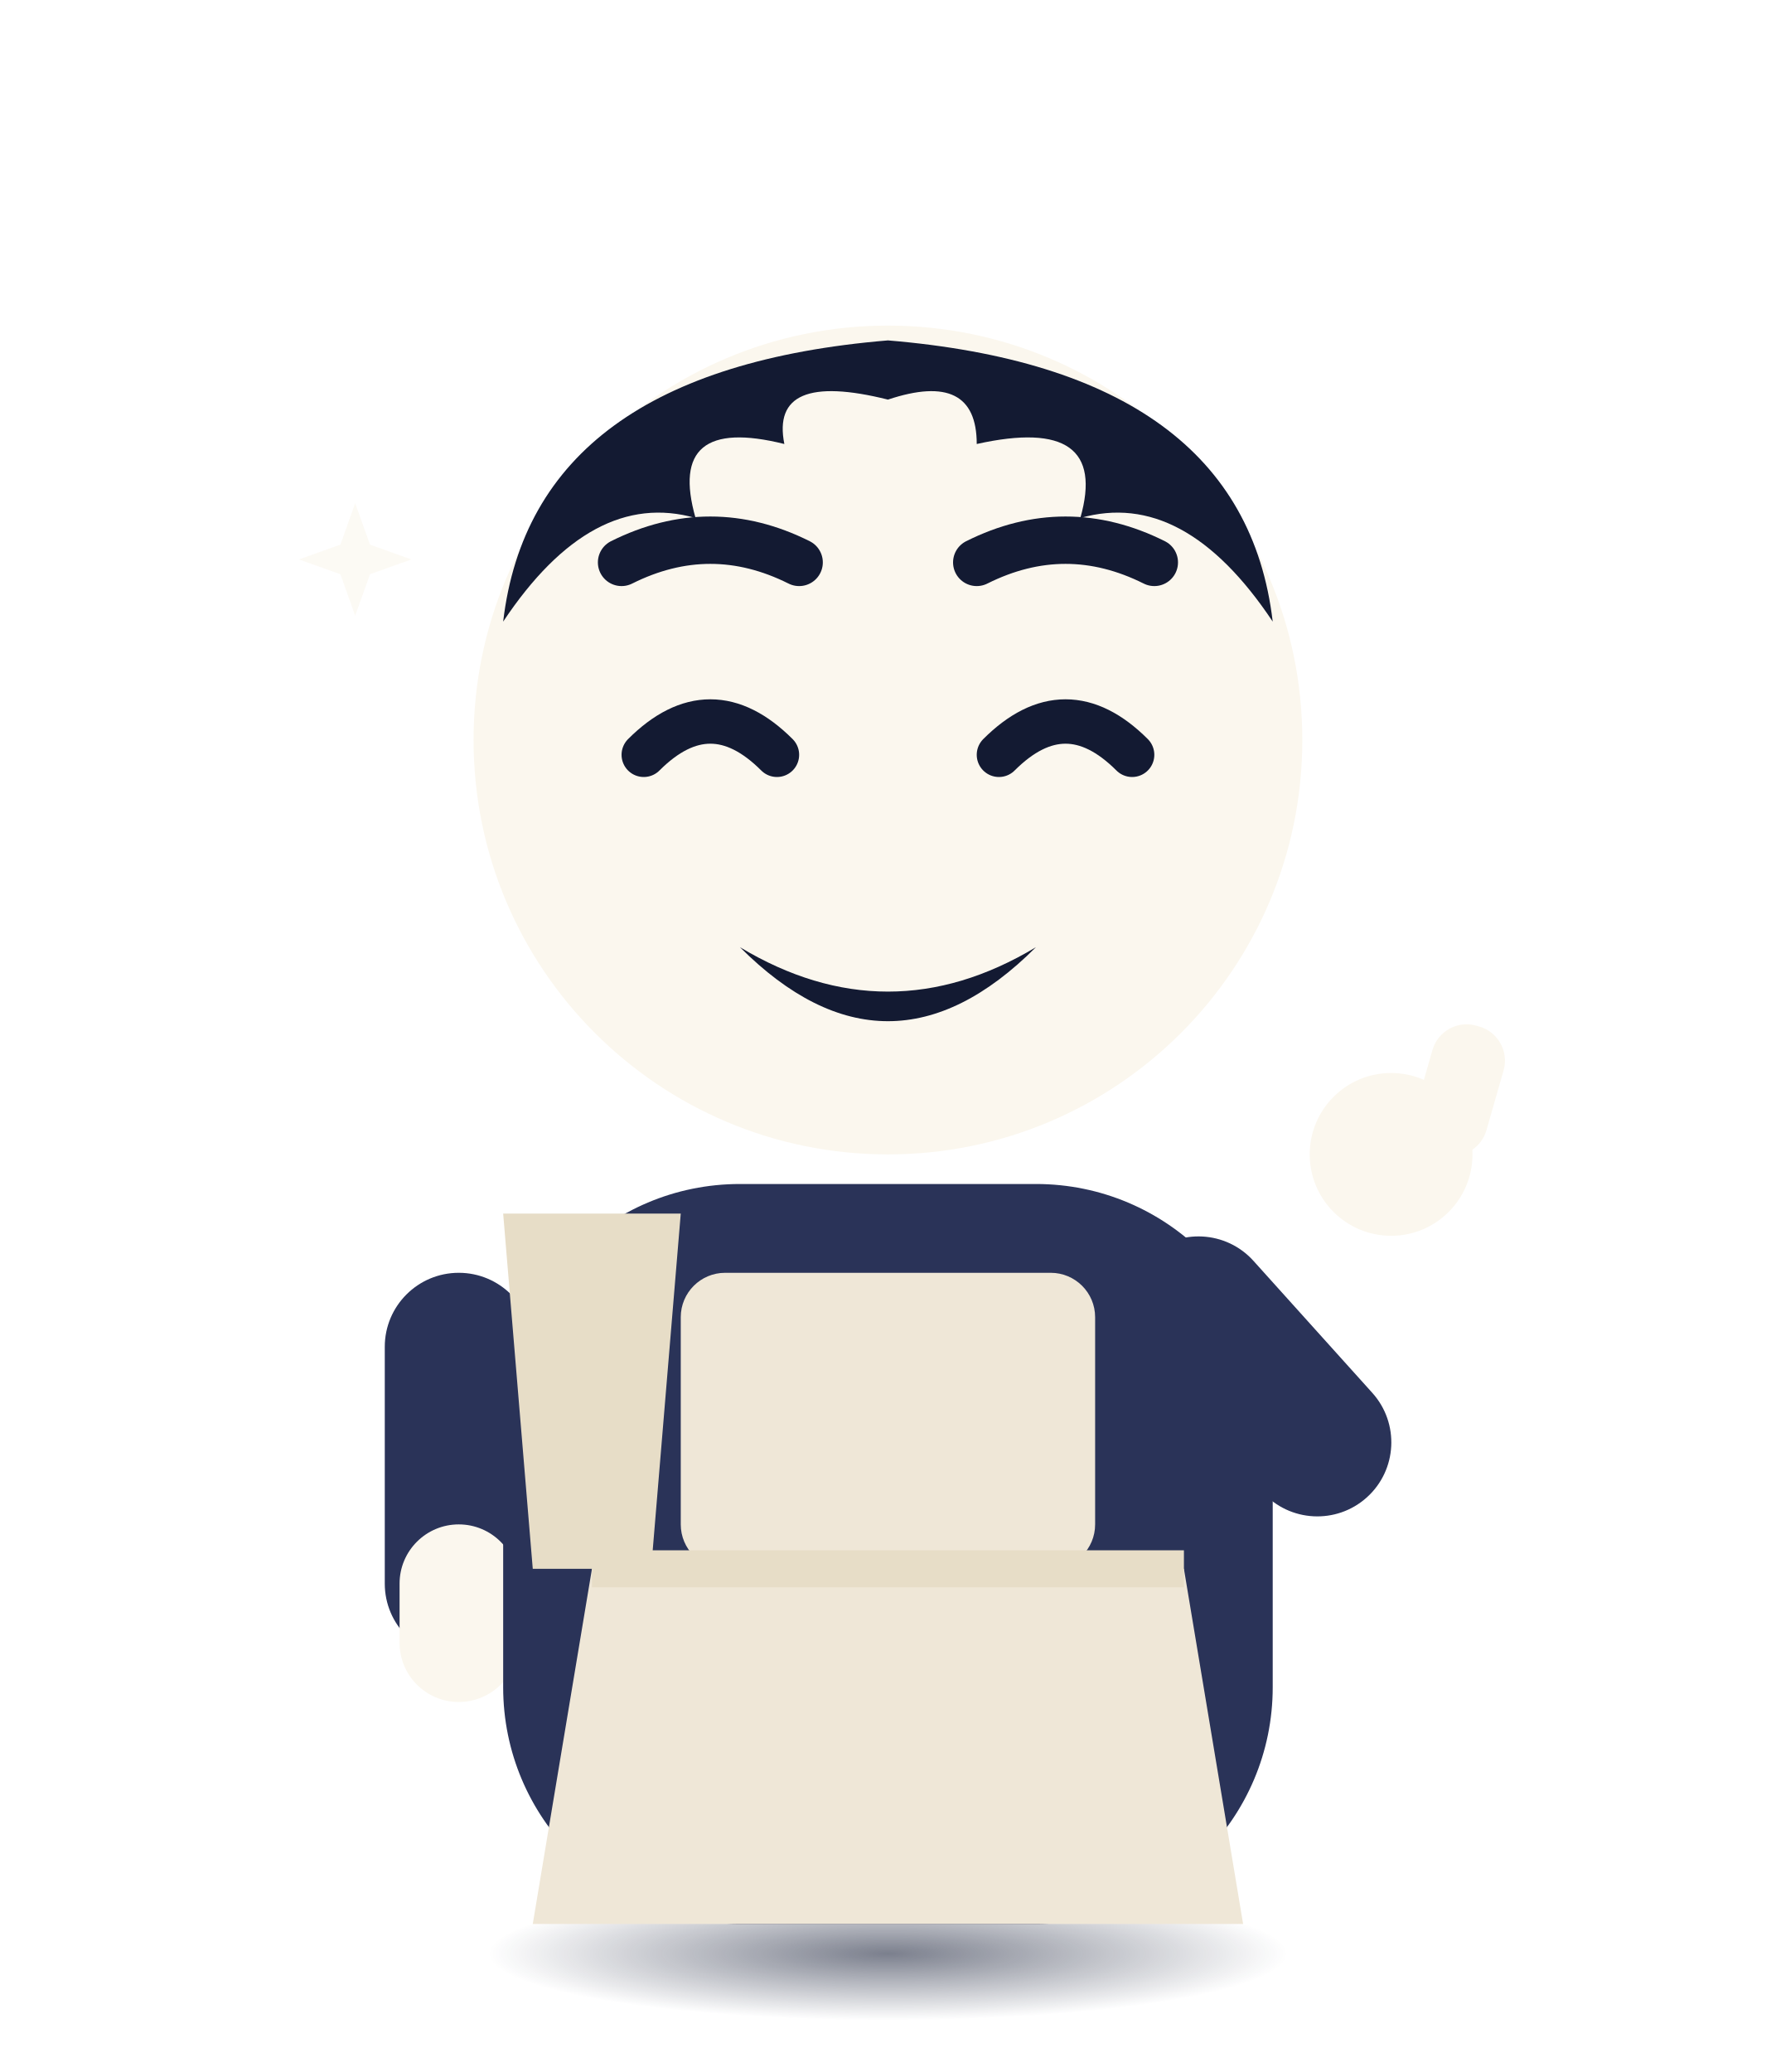
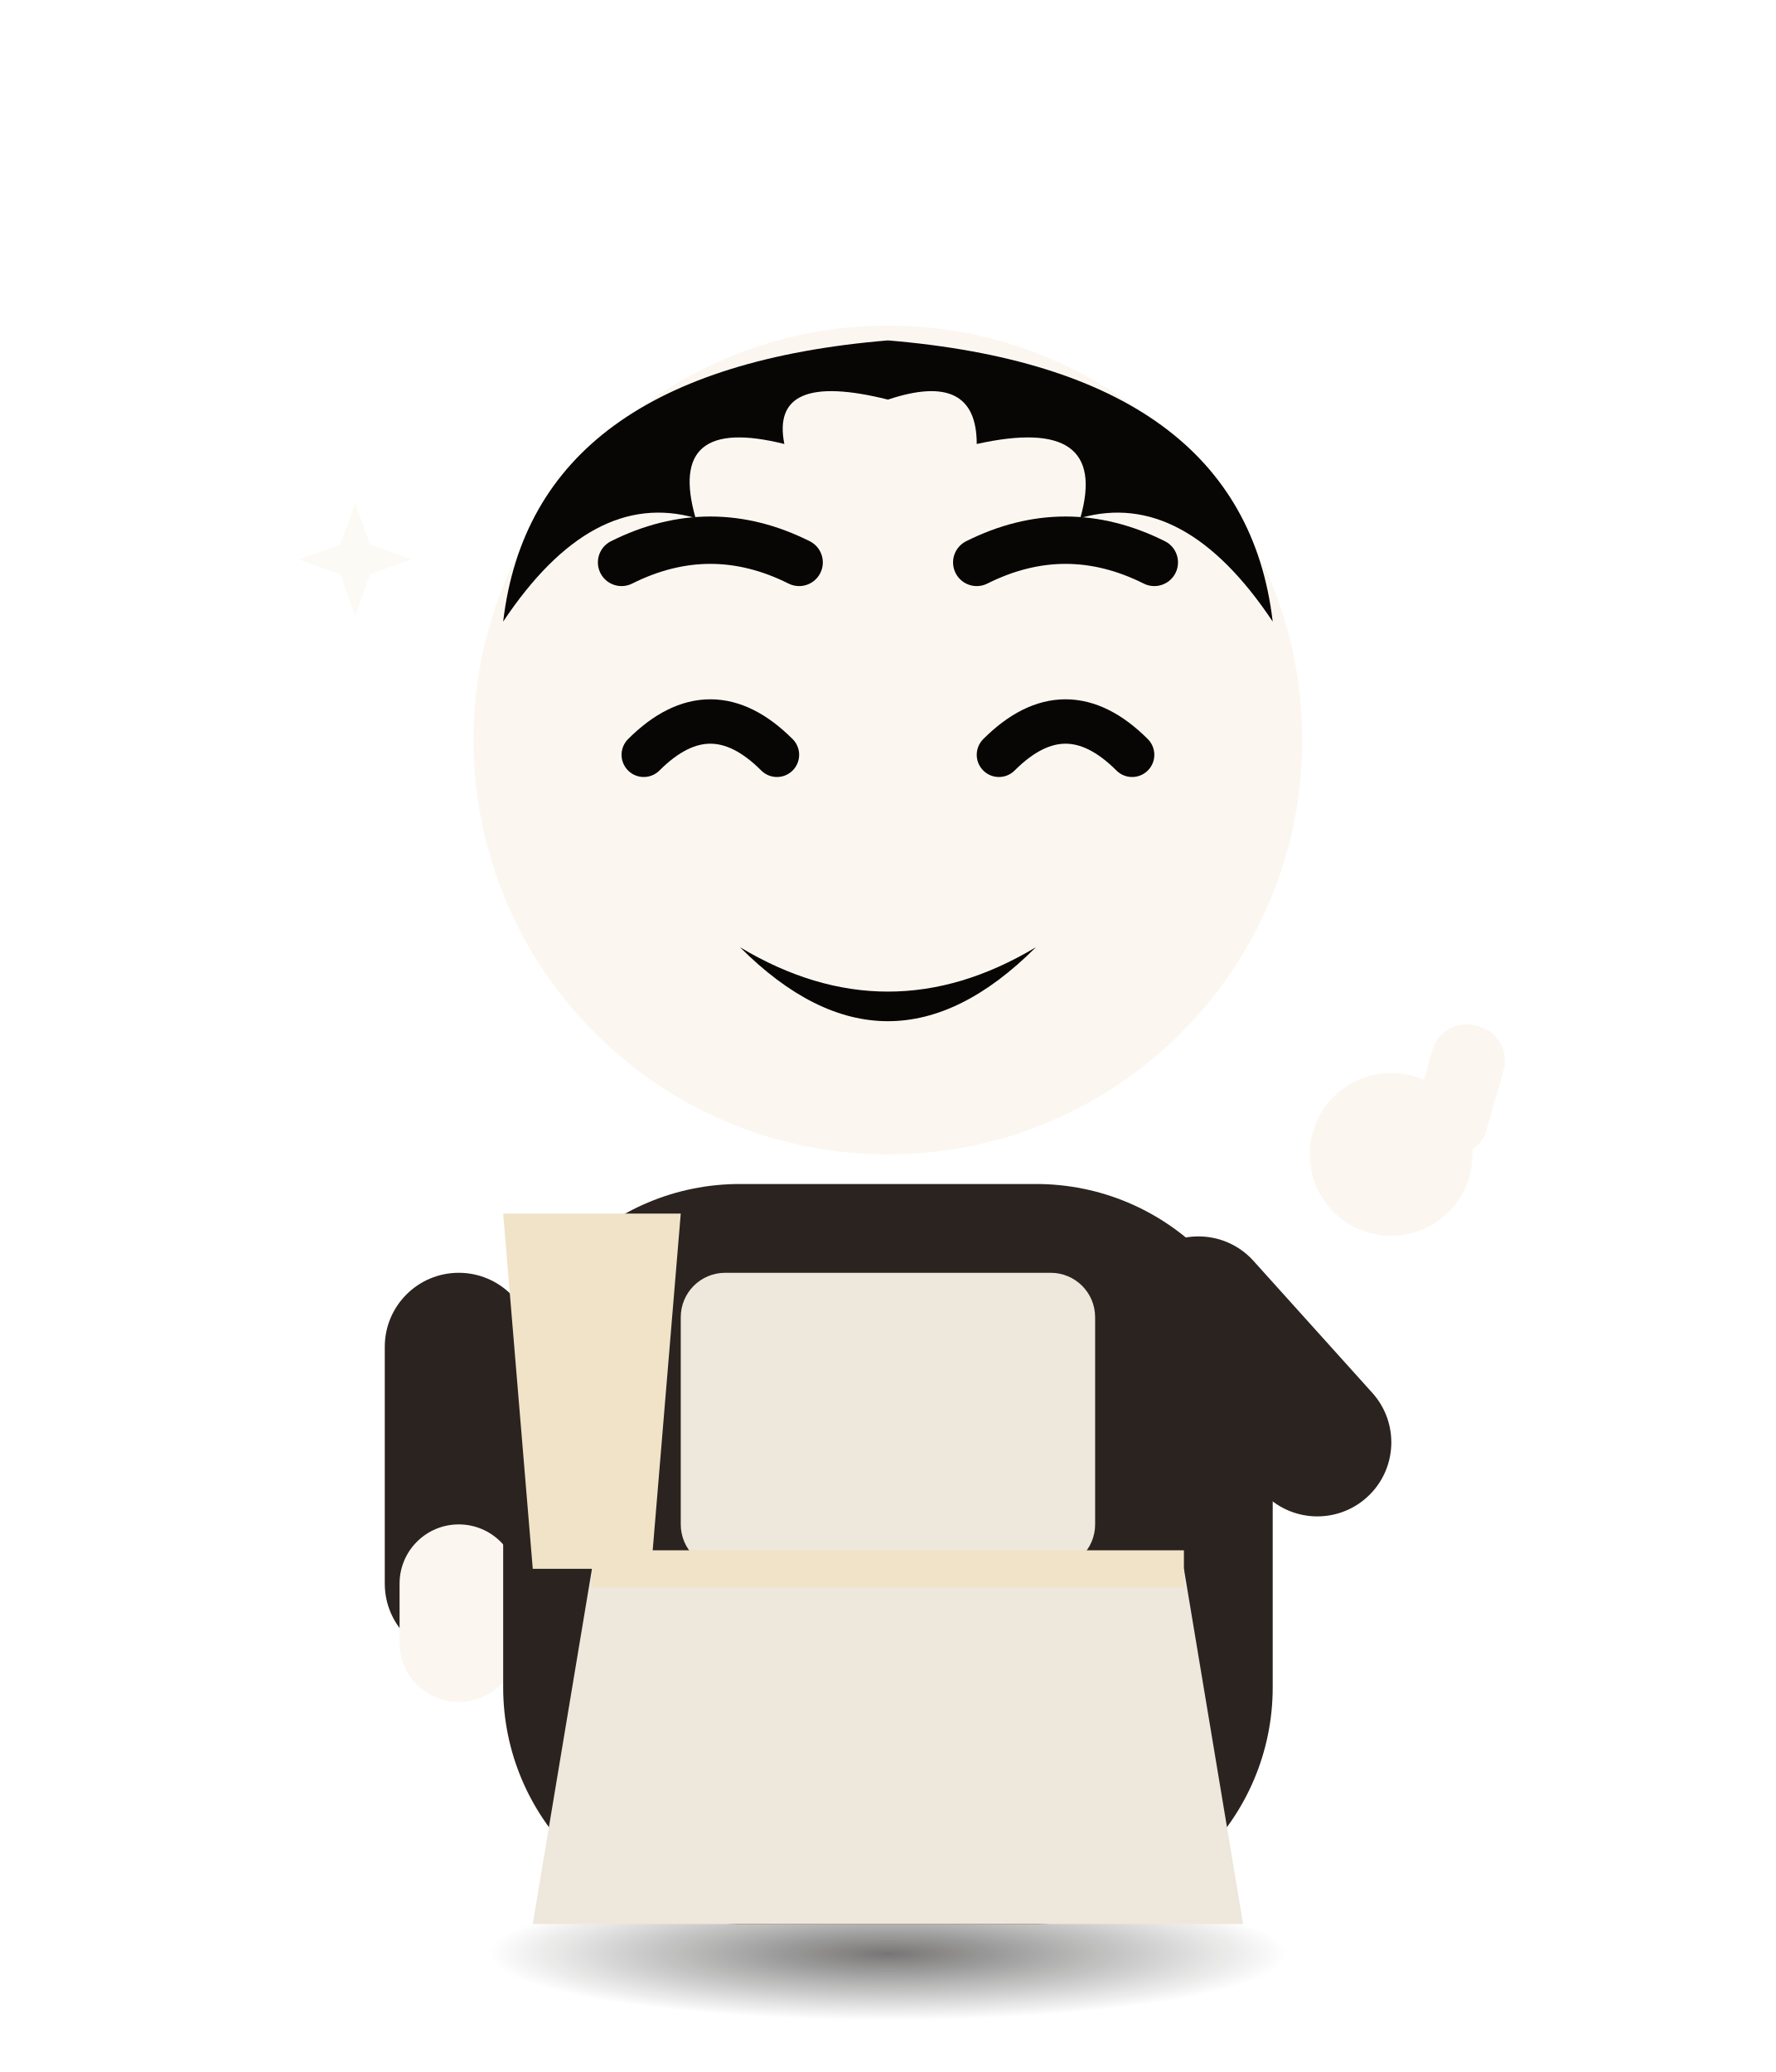
<svg xmlns="http://www.w3.org/2000/svg" viewBox="0 0 120 140">
  <defs>
    <radialGradient id="sh">
-       <stop offset="0%" stop-color="#0F1730" stop-opacity=".55" />
-       <stop offset="100%" stop-color="#0F1730" stop-opacity="0" />
+       <stop offset="0%" stop-color="#080605" stop-opacity=".55" />
+       <stop offset="100%" stop-color="#080605" stop-opacity="0" />
    </radialGradient>
  </defs>
  <ellipse cx="60" cy="132" rx="27" ry="4.5" fill="url(#sh)" />
-   <rect x="26" y="86" width="10" height="26" rx="5" fill="#2A3358" />
-   <rect x="27" y="103" width="8" height="12" rx="4" fill="#FBF7EE" />
-   <rect x="80" y="82" width="10" height="22" rx="5" fill="#2A3358" transform="rotate(-42 85 93)" />
-   <circle cx="94" cy="78" r="5.5" fill="#FBF7EE" />
-   <rect x="96" y="69" width="5" height="9" rx="2.4" fill="#FBF7EE" transform="rotate(16 98 74)" />
-   <rect x="34" y="80" width="52" height="50" rx="16" fill="#2A3358" />
-   <rect x="46" y="86" width="28" height="20" rx="3" fill="#EFE7D7" />
-   <path d="M40 106 L80 106 L84 130 L36 130 Z" fill="#EFE7D7" />
-   <path d="M40 106 H80" stroke="#E7DDC7" stroke-width="2.5" />
-   <path d="M34 82 L46 82 L44 106 L36 106 Z" fill="#E7DDC7" />
-   <circle cx="60" cy="50" r="28" fill="#FBF7EE" />
-   <path d="M34 42 Q36 25 60 23 Q84 25 86 42 Q80 33 73 35 Q75 28 66 30 Q66 25 60 27 Q52 25 53 30 Q45 28 47 35 Q40 33 34 42 Z" fill="#131A32" />
-   <path d="M42 38 Q48 35 54 38" stroke="#131A32" stroke-width="3.2" fill="none" stroke-linecap="round" />
-   <path d="M66 38 Q72 35 78 38" stroke="#131A32" stroke-width="3.2" fill="none" stroke-linecap="round" />
-   <path d="M43.5 51 Q48 46.5 52.5 51" stroke="#131A32" stroke-width="3" fill="none" stroke-linecap="round" />
-   <path d="M67.5 51 Q72 46.5 76.5 51" stroke="#131A32" stroke-width="3" fill="none" stroke-linecap="round" />
-   <path d="M50 64 Q60 74 70 64 Q60 70 50 64 Z" fill="#131A32" />
-   <path d="M24 34l1 2.8 2.8 1-2.8 1L24 41.6l-1-2.8-2.8-1 2.8-1Z" fill="#FBF7EE" opacity=".65" />
+   <rect x="26" y="86" width="10" height="26" rx="5" fill="#2B2320" />
+   <rect x="27" y="103" width="8" height="12" rx="4" fill="#FBF7F0" />
+   <rect x="80" y="82" width="10" height="22" rx="5" fill="#2B2320" transform="rotate(-42 85 93)" />
+   <circle cx="94" cy="78" r="5.5" fill="#FBF7F0" />
+   <rect x="96" y="69" width="5" height="9" rx="2.4" fill="#FBF7F0" transform="rotate(16 98 74)" />
+   <rect x="34" y="80" width="52" height="50" rx="16" fill="#2B2320" />
+   <rect x="46" y="86" width="28" height="20" rx="3" fill="#EDE7DC" />
+   <path d="M40 106 L80 106 L84 130 L36 130 Z" fill="#EDE7DC" />
+   <path d="M40 106 H80" stroke="#F0E3C8" stroke-width="2.5" />
+   <path d="M34 82 L46 82 L44 106 L36 106 Z" fill="#F0E3C8" />
+   <circle cx="60" cy="50" r="28" fill="#FBF7F0" />
+   <path d="M34 42 Q36 25 60 23 Q84 25 86 42 Q80 33 73 35 Q75 28 66 30 Q66 25 60 27 Q52 25 53 30 Q45 28 47 35 Q40 33 34 42 Z" fill="#080605" />
+   <path d="M42 38 Q48 35 54 38" stroke="#080605" stroke-width="3.2" fill="none" stroke-linecap="round" />
+   <path d="M66 38 Q72 35 78 38" stroke="#080605" stroke-width="3.2" fill="none" stroke-linecap="round" />
+   <path d="M43.5 51 Q48 46.5 52.5 51" stroke="#080605" stroke-width="3" fill="none" stroke-linecap="round" />
+   <path d="M67.5 51 Q72 46.5 76.5 51" stroke="#080605" stroke-width="3" fill="none" stroke-linecap="round" />
+   <path d="M50 64 Q60 74 70 64 Q60 70 50 64 Z" fill="#080605" />
+   <path d="M24 34l1 2.8 2.8 1-2.8 1L24 41.6l-1-2.8-2.8-1 2.8-1Z" fill="#FBF7F0" opacity=".65" />
</svg>
